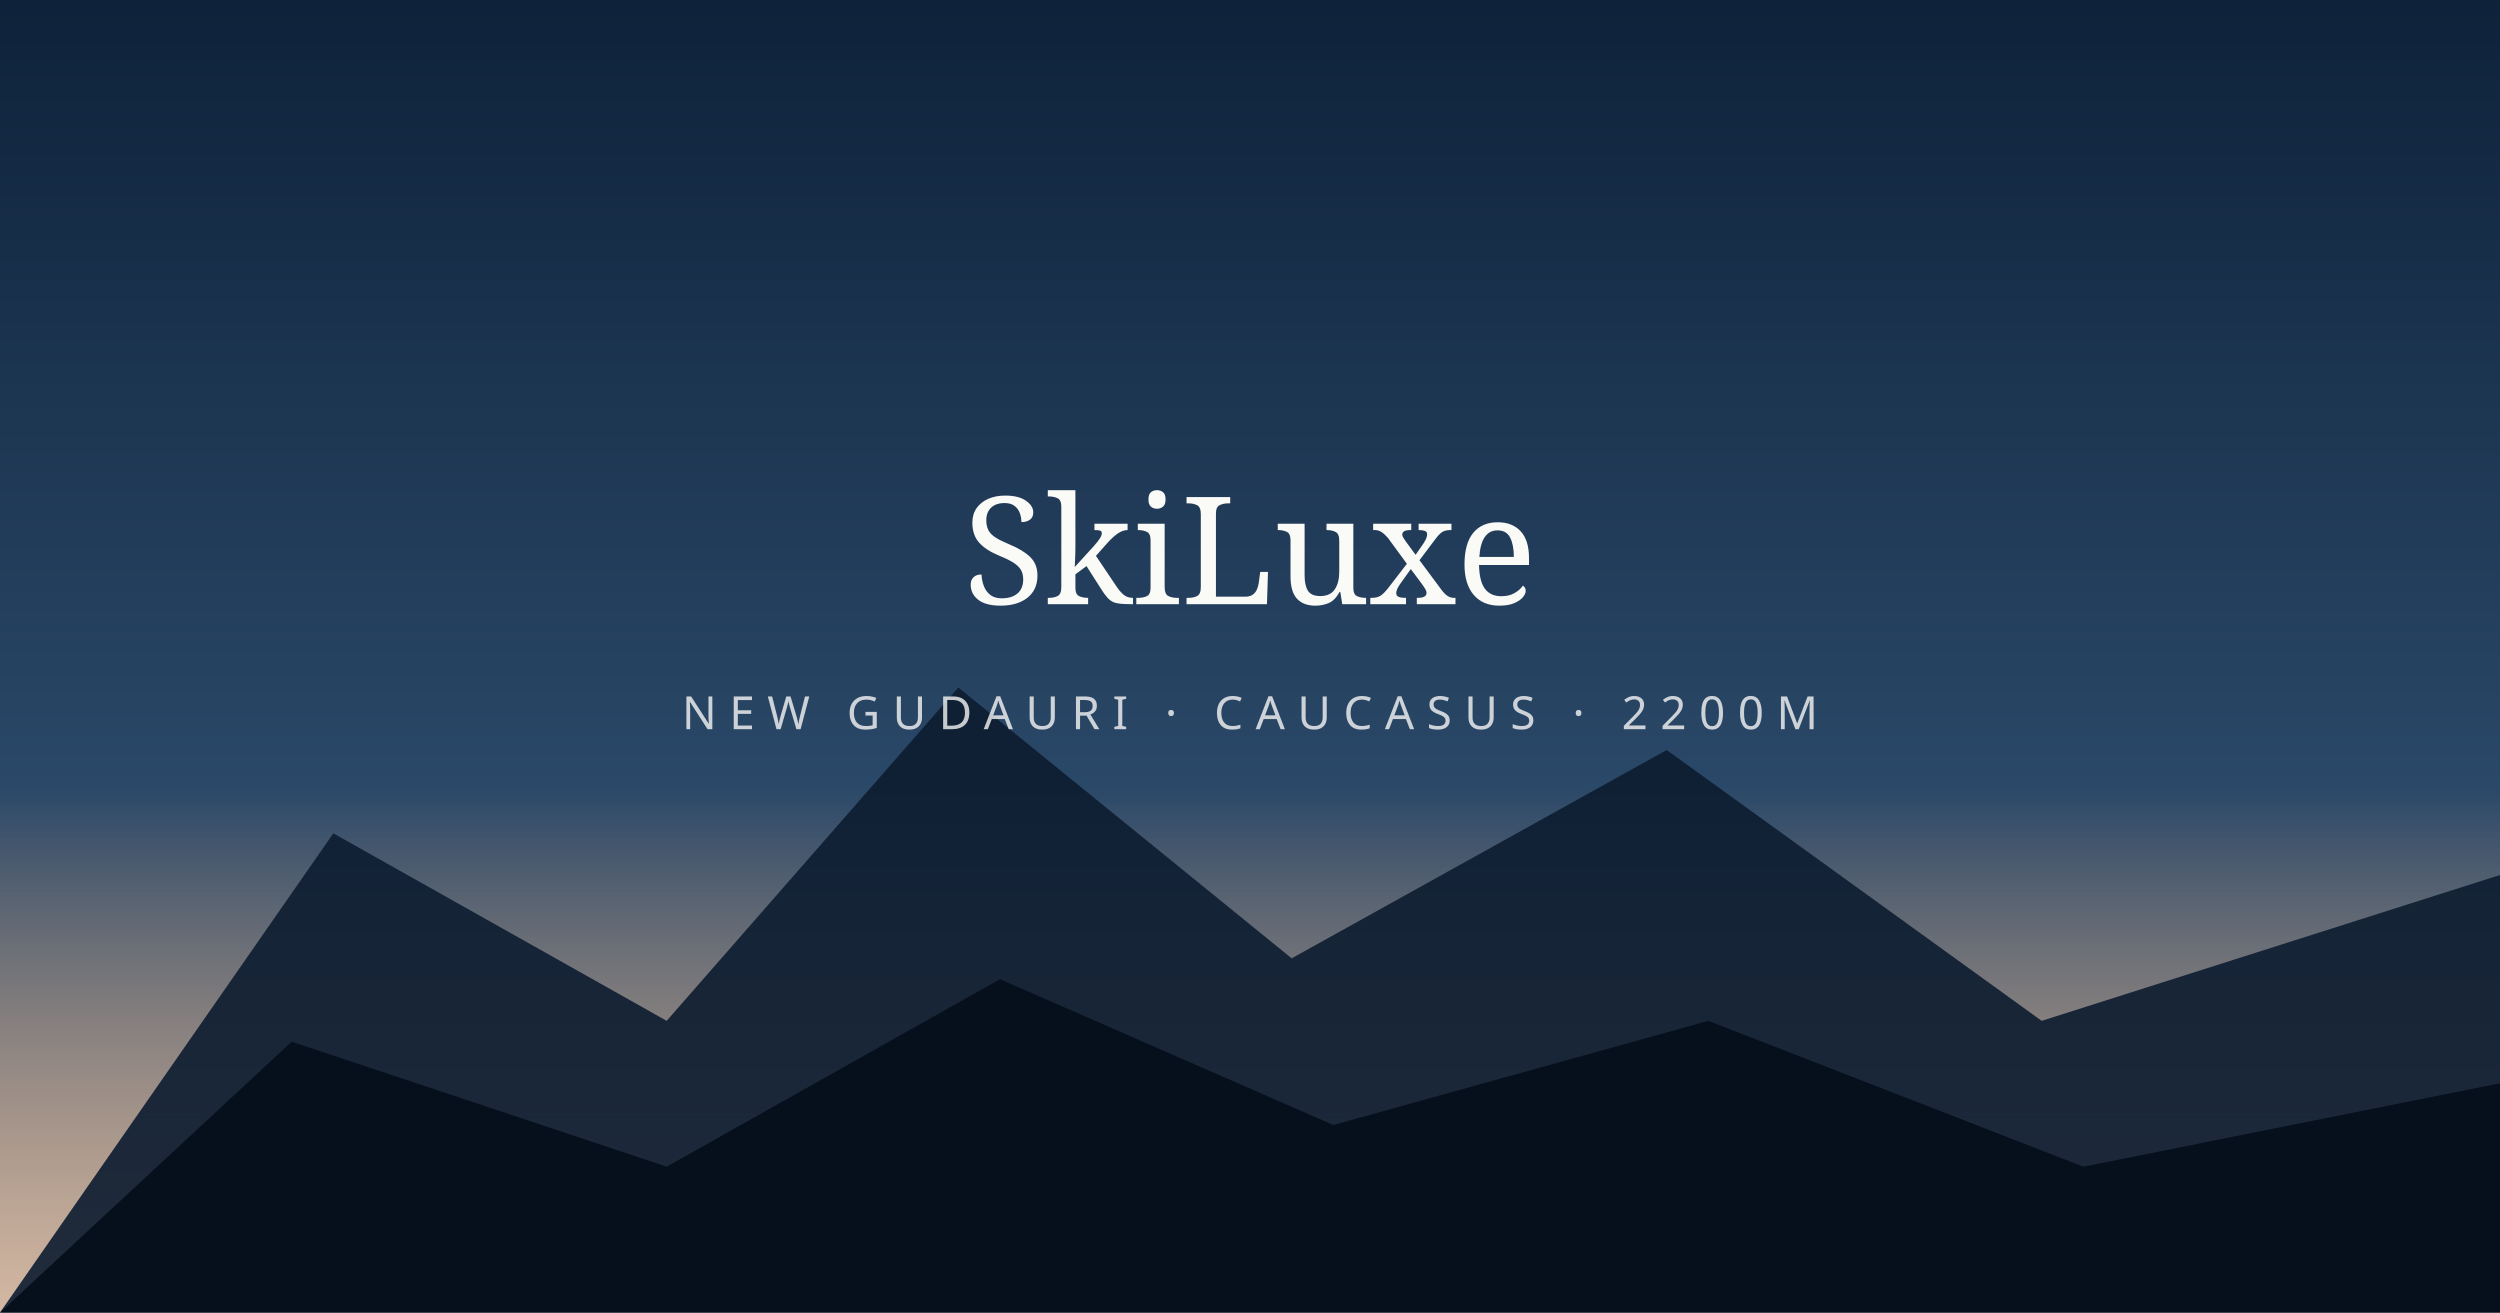
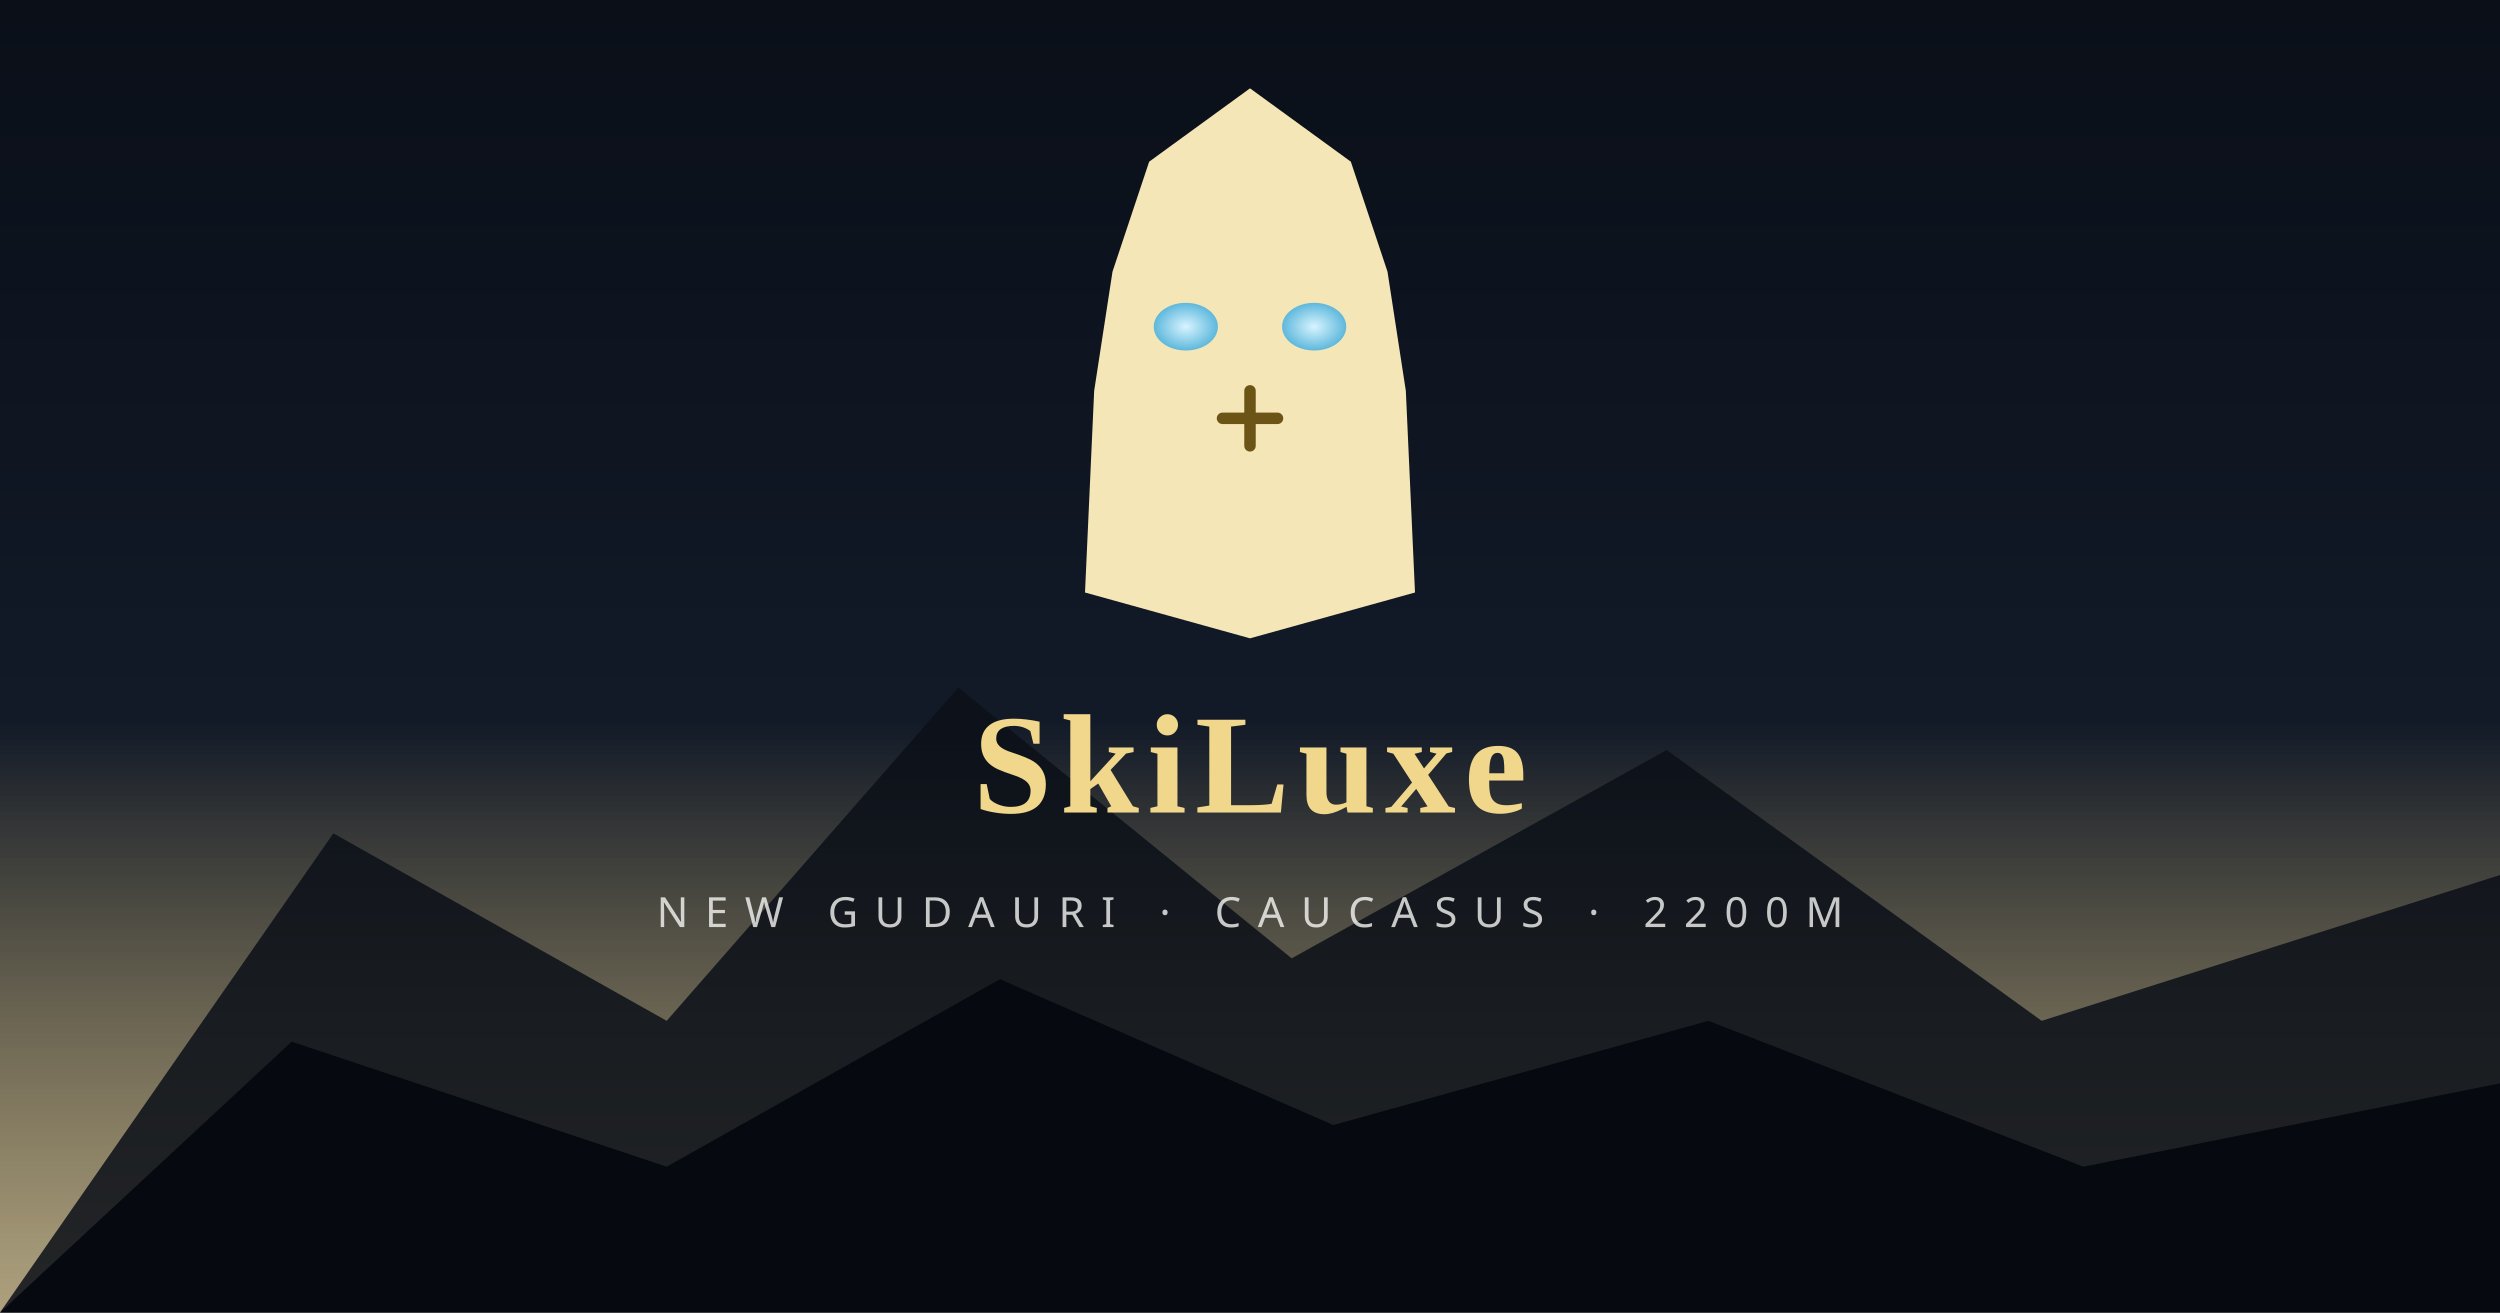
<svg xmlns="http://www.w3.org/2000/svg" viewBox="0 0 1200 630">
  <defs>
    <linearGradient id="sky" x1="0" y1="0" x2="0" y2="1">
-       <stop offset="0" stop-color="#0E223A" />
-       <stop offset="0.6" stop-color="#2A4868" />
-       <stop offset="1" stop-color="#A87248" stop-opacity="0.5" />
+       <stop offset="0" stop-color="#0A0F18" />
+       <stop offset="0.55" stop-color="#121A28" />
+       <stop offset="1" stop-color="#6B5416" stop-opacity="0.55" />
    </linearGradient>
+     <linearGradient id="gold" x1="600" y1="120" x2="600" y2="320" gradientUnits="userSpaceOnUse">
+       <stop offset="0" stop-color="#F5E6B8" />
+       <stop offset="0.5" stop-color="#D4AF37" />
+       <stop offset="1" stop-color="#8B6914" />
+     </linearGradient>
+     <radialGradient id="eye" cx="0.5" cy="0.5" r="0.5">
+       <stop offset="0" stop-color="#D8F4FF" />
+       <stop offset="1" stop-color="#5EB8DC" />
+     </radialGradient>
  </defs>
  <rect width="1200" height="630" fill="url(#sky)" />
-   <polygon points="0,630 160,400 320,490 460,330 620,460 800,360 980,490 1200,420 1200,630" fill="#0c1c30" opacity="0.9" />
-   <polygon points="0,630 140,500 320,560 480,470 640,540 820,490 1000,560 1200,520 1200,630" fill="#06101c" />
-   <text x="600" y="290" text-anchor="middle" font-family="Georgia, serif" font-size="72" fill="#FAFAF7" font-weight="500">SkiLuxe</text>
-   <text x="600" y="350" text-anchor="middle" font-family="system-ui, sans-serif" font-size="22" fill="#FAFAF7" opacity="0.78" letter-spacing="6">NEW GUDAURI · CAUCASUS · 2200M</text>
+   <polygon points="0,630 160,400 320,490 460,330 620,460 800,360 980,490 1200,420 1200,630" fill="#0A0F18" opacity="0.85" />
+   <polygon points="0,630 140,500 320,560 480,470 640,540 820,490 1000,560 1200,520 1200,630" fill="#060910" />
+   <g transform="translate(600 170) scale(2.2)">
+     <path d="M0 -58 L22 -42 L30 -18 L34 8 L36 52 L0 62 L-36 52 L-34 8 L-30 -18 L-22 -42 Z" fill="url(#gold)" />
+     <ellipse cx="-14" cy="-6" rx="7" ry="5.2" fill="url(#eye)" />
+     <ellipse cx="14" cy="-6" rx="7" ry="5.2" fill="url(#eye)" />
+     <path d="M0 8 L0 20 M-6 14 L6 14" stroke="#6B5416" stroke-width="2.5" stroke-linecap="round" />
+   </g>
+   <text x="600" y="390" text-anchor="middle" font-family="Georgia, 'Times New Roman', serif" font-size="68" fill="#F0D78C" font-weight="600" letter-spacing="4">SkiLuxe</text>
+   <text x="600" y="445" text-anchor="middle" font-family="system-ui, sans-serif" font-size="20" fill="#FAFAF7" opacity="0.78" letter-spacing="8">NEW GUDAURI · CAUCASUS · 2200M</text>
</svg>
